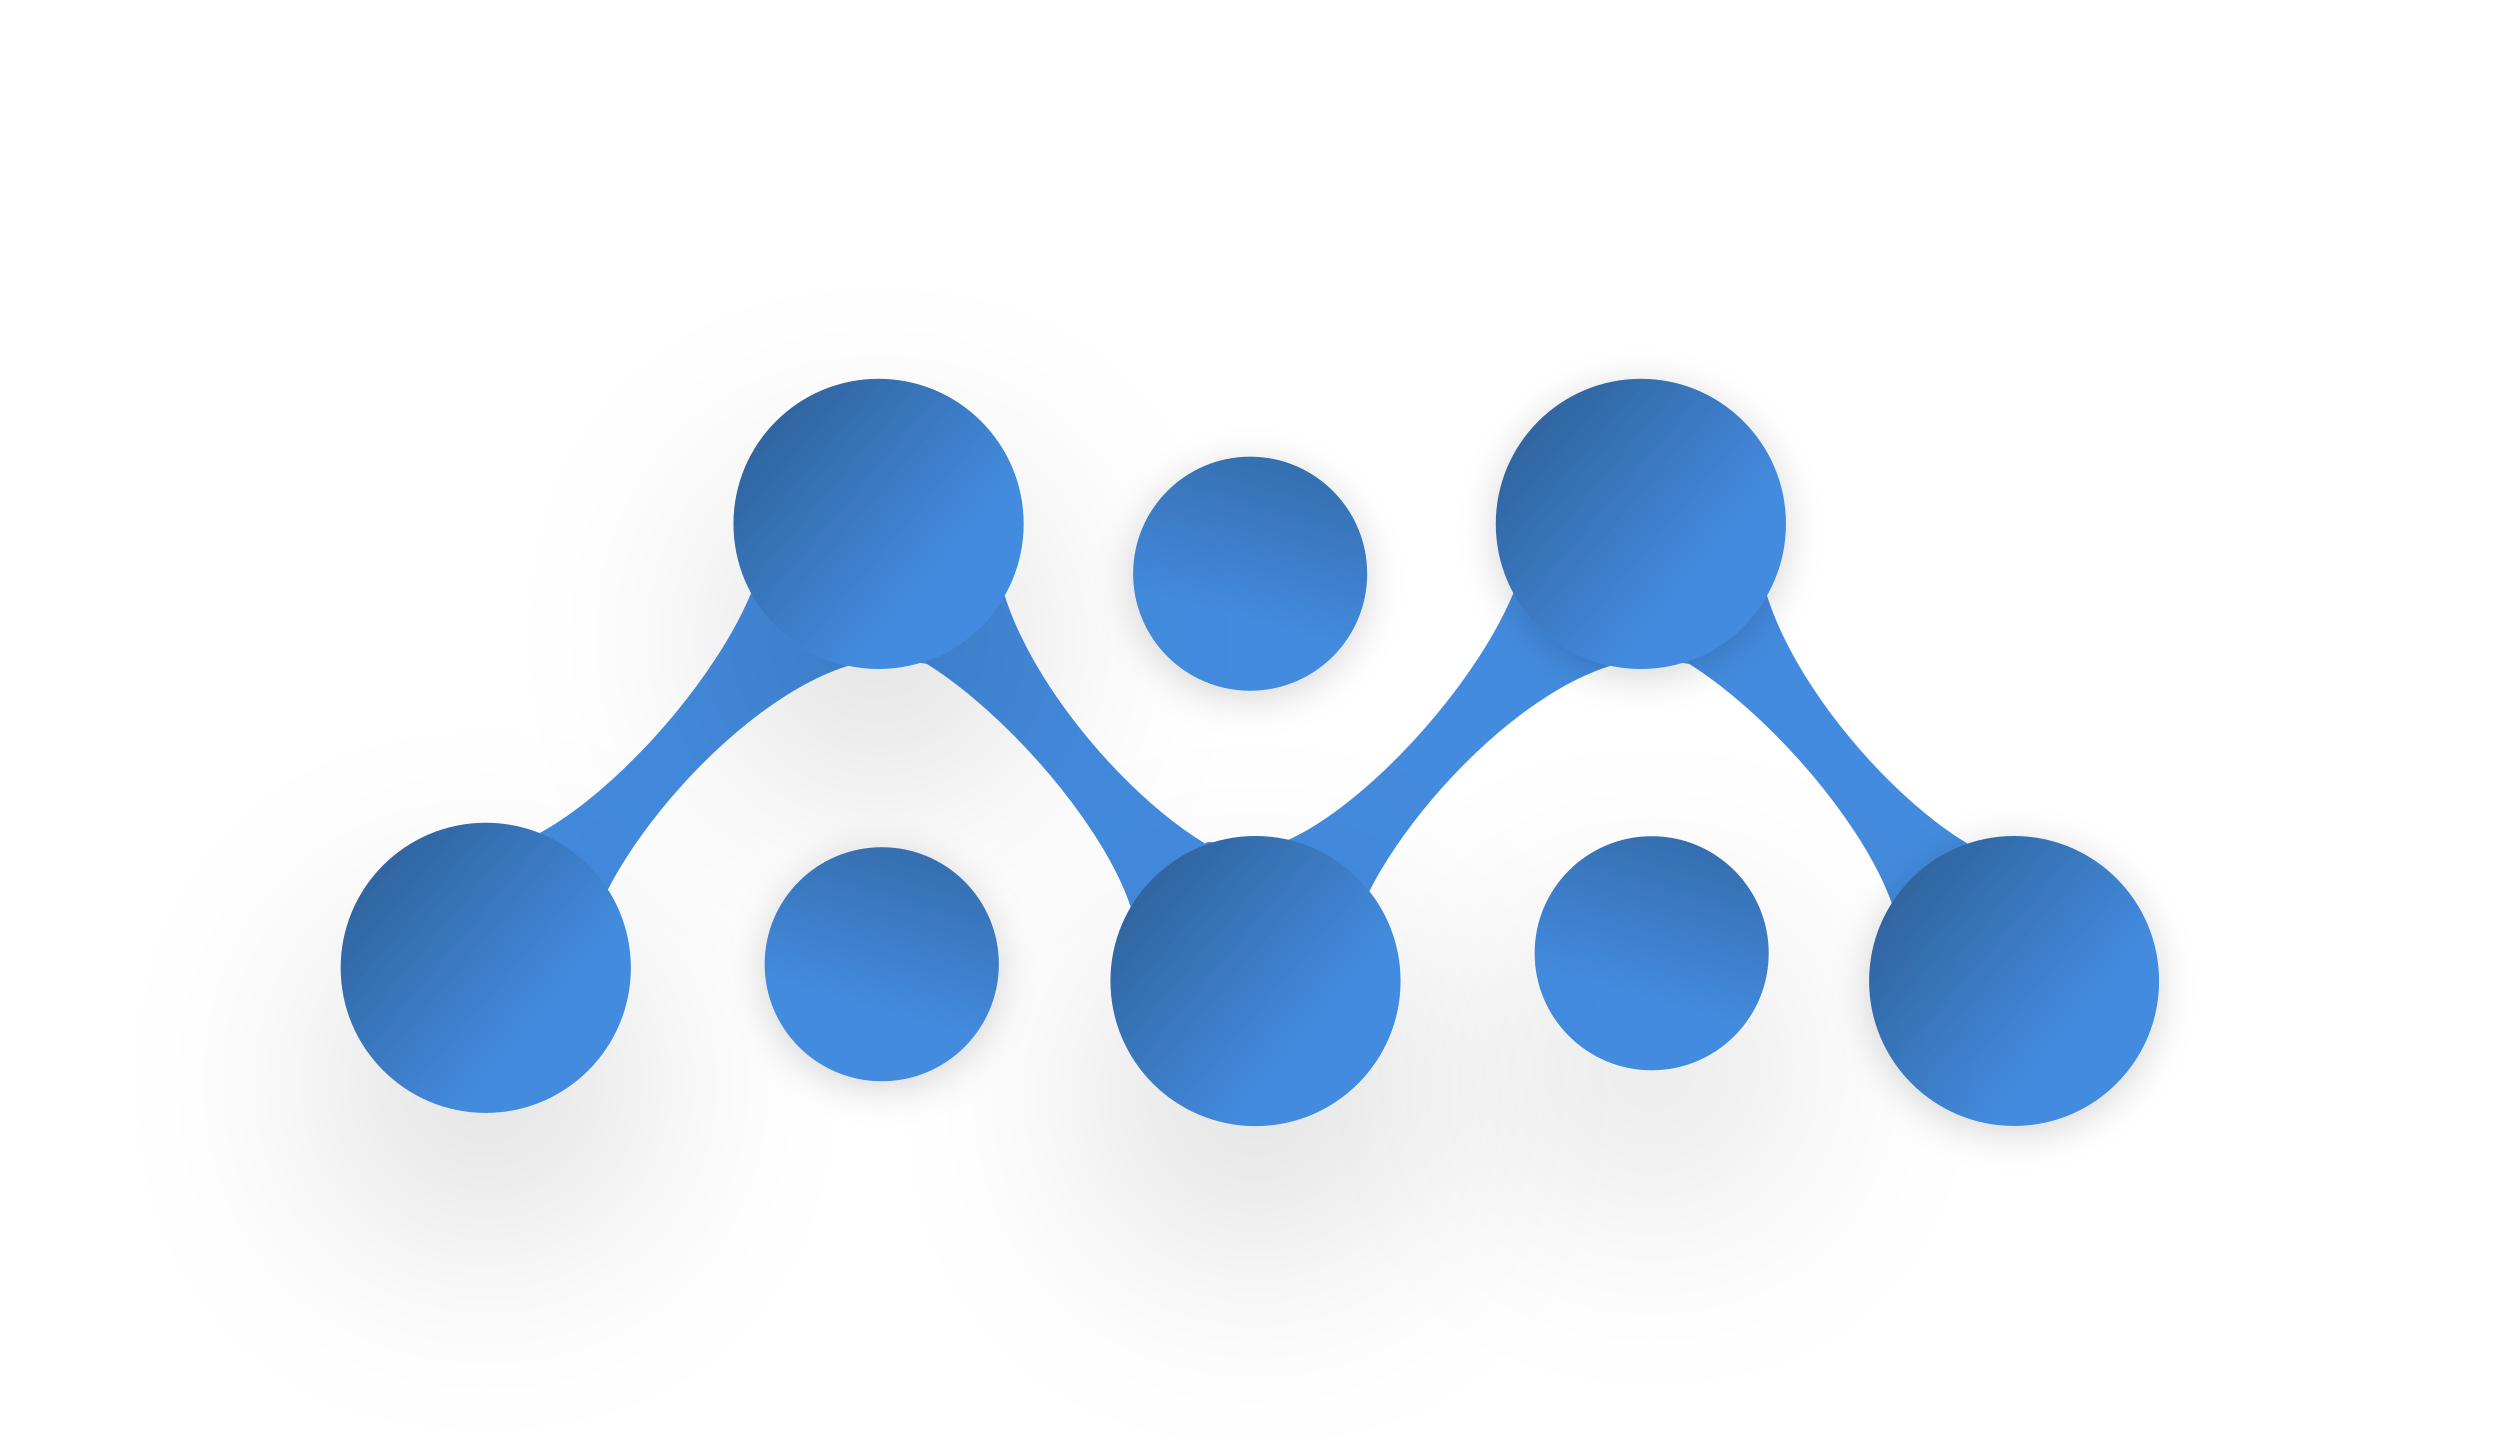
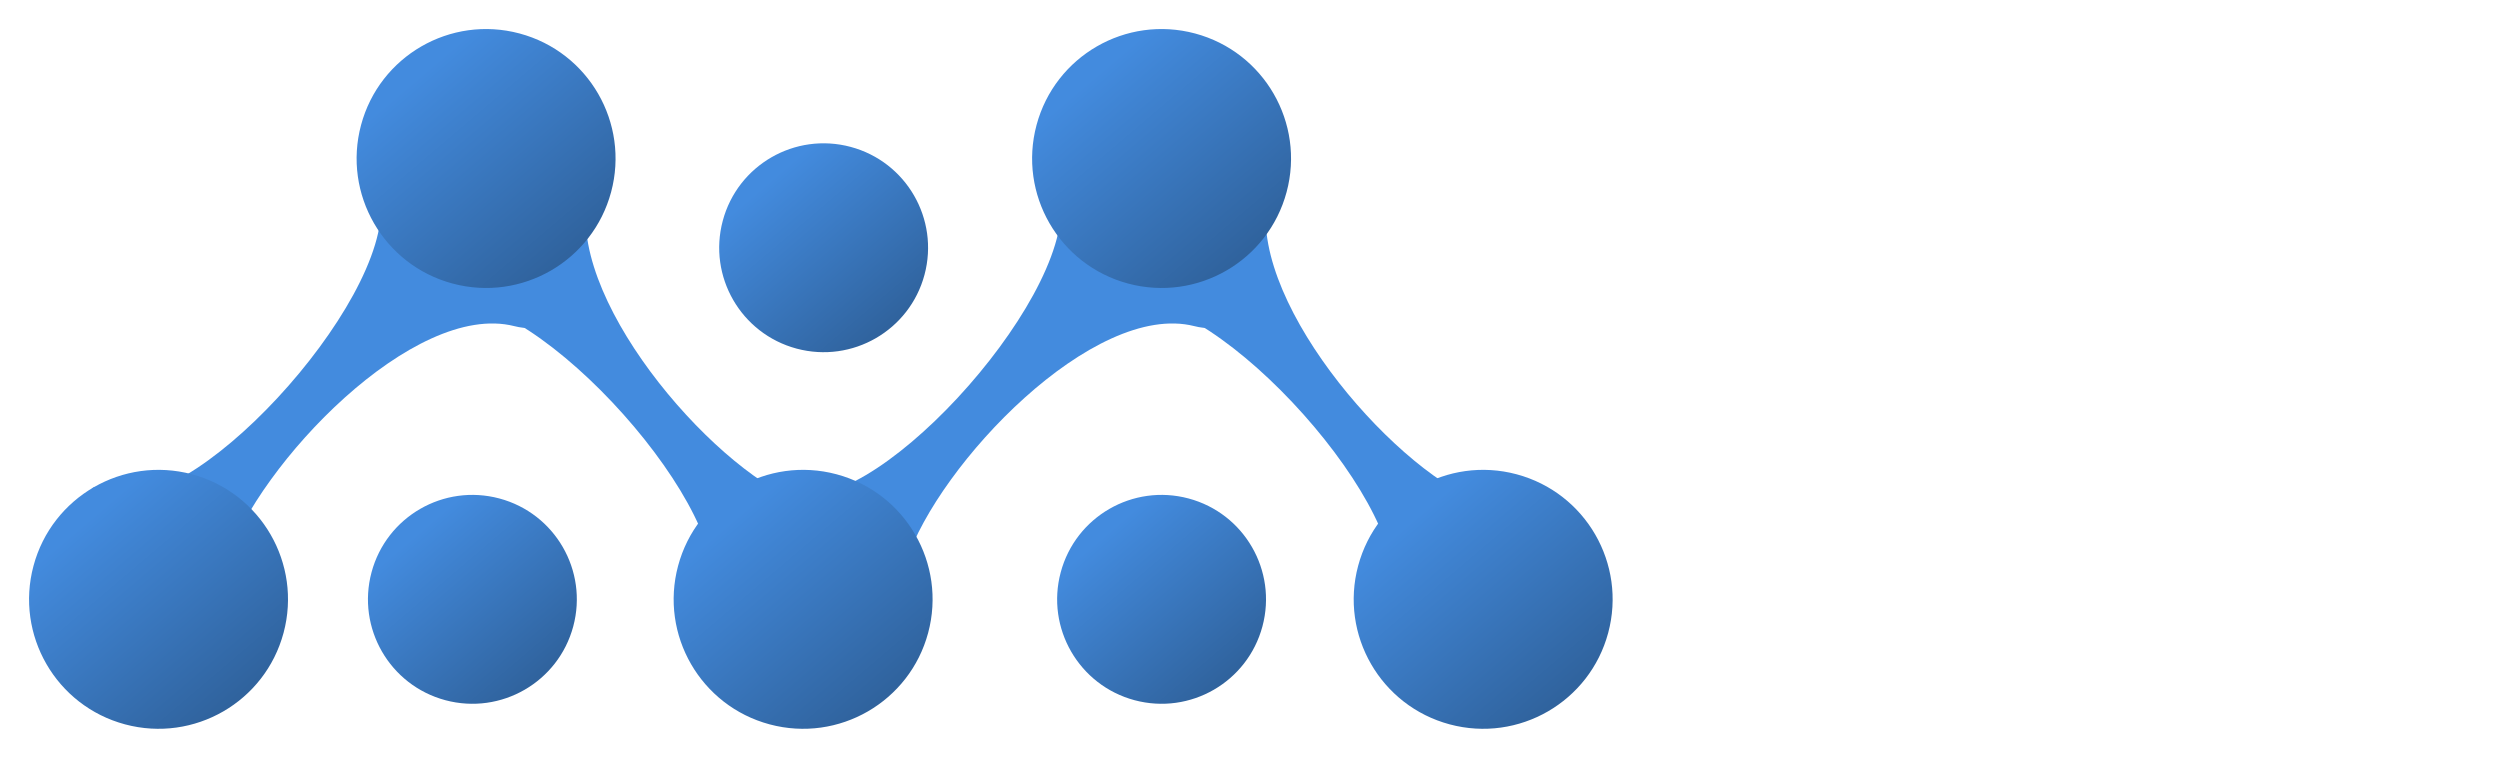
- <svg xmlns="http://www.w3.org/2000/svg" xmlns:xlink="http://www.w3.org/1999/xlink" width="66" height="38" viewBox="0 -4 66 38">
+ <svg xmlns="http://www.w3.org/2000/svg" width="58.25" height="17.658" viewBox="0 0 58.25 17.658">
  <defs>
-     <linearGradient id="linear-gradient" x1="0.637" y1="0.271" x2="-0.25" y2="1.321" gradientUnits="objectBoundingBox">
+     <linearGradient id="linear-gradient" x1="0.5" x2="-0.379" y2="1.277" gradientUnits="objectBoundingBox">
      <stop offset="0" stop-color="#438bde" />
      <stop offset="1" stop-color="#22466f" />
    </linearGradient>
-     <filter id="Caminho_1366" x="47.844" y="16.774" width="10.656" height="10.66" filterUnits="userSpaceOnUse">
-       <feOffset dy="0.2" input="SourceAlpha" />
-       <feGaussianBlur stdDeviation="0.5" result="blur" />
-       <feFlood flood-opacity="0.161" />
-       <feComposite operator="in" in2="blur" />
-       <feComposite in="SourceGraphic" />
-     </filter>
-     <filter id="Caminho_1325" x="37.99" y="4.7" width="10.662" height="10.662" filterUnits="userSpaceOnUse">
-       <feOffset dy="0.2" input="SourceAlpha" />
-       <feGaussianBlur stdDeviation="0.5" result="blur-2" />
-       <feFlood flood-opacity="0.161" />
-       <feComposite operator="in" in2="blur-2" />
-       <feComposite in="SourceGraphic" />
-     </filter>
-     <linearGradient id="linear-gradient-3" x1="0.733" y1="0.402" x2="-0.856" y2="-0.059" xlink:href="#linear-gradient" />
-     <filter id="Elipse_142" x="31.509" y="12.078" width="24.18" height="24.18" filterUnits="userSpaceOnUse">
-       <feOffset dy="3" input="SourceAlpha" />
-       <feGaussianBlur stdDeviation="3" result="blur-3" />
-       <feFlood flood-opacity="0.161" />
-       <feComposite operator="in" in2="blur-3" />
-       <feComposite in="SourceGraphic" />
-     </filter>
-     <filter id="Caminho_1367" x="28.412" y="6.761" width="9.18" height="9.184" filterUnits="userSpaceOnUse">
-       <feOffset dy="0.2" input="SourceAlpha" />
-       <feGaussianBlur stdDeviation="0.5" result="blur-4" />
-       <feFlood flood-opacity="0.161" />
-       <feComposite operator="in" in2="blur-4" />
-       <feComposite in="SourceGraphic" />
-     </filter>
-     <filter id="Caminho_1325-2" x="10.366" y="0" width="25.662" height="25.662" filterUnits="userSpaceOnUse">
-       <feOffset dy="3" input="SourceAlpha" />
-       <feGaussianBlur stdDeviation="3" result="blur-5" />
-       <feFlood flood-opacity="0.161" />
-       <feComposite operator="in" in2="blur-5" />
-       <feComposite in="SourceGraphic" />
-     </filter>
-     <filter id="Caminho_1326" x="0" y="11.718" width="25.662" height="25.662" filterUnits="userSpaceOnUse">
-       <feOffset dy="3" input="SourceAlpha" />
-       <feGaussianBlur stdDeviation="3" result="blur-6" />
-       <feFlood flood-opacity="0.161" />
-       <feComposite operator="in" in2="blur-6" />
-       <feComposite in="SourceGraphic" />
-     </filter>
-     <filter id="Elipse_142-2" x="20.315" y="12.074" width="25.66" height="25.66" filterUnits="userSpaceOnUse">
-       <feOffset dy="3" input="SourceAlpha" />
-       <feGaussianBlur stdDeviation="3" result="blur-7" />
-       <feFlood flood-opacity="0.161" />
-       <feComposite operator="in" in2="blur-7" />
-       <feComposite in="SourceGraphic" />
-     </filter>
-     <filter id="Elipse_142-3" x="18.69" y="17.068" width="9.184" height="9.18" filterUnits="userSpaceOnUse">
-       <feOffset dy="0.2" input="SourceAlpha" />
-       <feGaussianBlur stdDeviation="0.5" result="blur-8" />
-       <feFlood flood-opacity="0.161" />
-       <feComposite operator="in" in2="blur-8" />
-       <feComposite in="SourceGraphic" />
-     </filter>
  </defs>
-   <g id="Grupo_1344" data-name="Grupo 1344" transform="translate(1454 567.436)">
-     <g id="Grupo_1336" data-name="Grupo 1336" transform="translate(-1437.876 -571.436)">
-       <g id="Grupo_1326" data-name="Grupo 1326" transform="translate(13 29.436) rotate(-90)">
-         <g id="Grupo_1304" data-name="Grupo 1304" transform="translate(19.436 27.876) rotate(180)">
-           <g id="Grupo_1302" data-name="Grupo 1302" transform="translate(0 0)">
-             <path id="Caminho_1321" data-name="Caminho 1321" d="M1.935,1.725C.669-1.027,8.19.159,5.855.908s-2.282,9.711,0,11.718-8.092,1.479-5.408,0S3.2,4.478,1.935,1.725Z" transform="matrix(0.643, 0.766, -0.766, 0.643, 12.623, 1.958)" fill="#438bde" />
-             <path id="Caminho_1322" data-name="Caminho 1322" d="M1.935,1.725C.669-1.027,8.19.159,5.855.908s-2.282,9.711,0,11.718-8.092,1.479-5.408,0S3.2,4.478,1.935,1.725Z" transform="translate(17.01 20.995) rotate(133)" fill="#438bde" />
-             <g transform="matrix(0, -1, 1, 0, -6, 57)" filter="url(#Caminho_1366)">
-               <path id="Caminho_1366-2" data-name="Caminho 1366" d="M3.83,0A3.828,3.828,0,1,1,0,3.828,3.829,3.829,0,0,1,3.83,0Z" transform="translate(57 18.07) rotate(90)" fill="url(#linear-gradient)" />
-             </g>
-             <g transform="matrix(0, -1, 1, 0, -6, 57)" filter="url(#Caminho_1325)">
-               <path id="Caminho_1325-3" data-name="Caminho 1325" d="M3.831,0A3.831,3.831,0,1,1,0,3.831,3.831,3.831,0,0,1,3.831,0Z" transform="translate(47.15 6) rotate(90)" fill="url(#linear-gradient)" />
-             </g>
-           </g>
-         </g>
-         <g id="Grupo_1342" data-name="Grupo 1342">
-           <g transform="matrix(0, 1, -1, 0, 25.44, -29.12)" filter="url(#Elipse_142)">
-             <ellipse id="Elipse_142-4" data-name="Elipse 142" cx="3.09" cy="3.09" rx="3.09" ry="3.09" transform="translate(46.69 18.08) rotate(90)" fill="url(#linear-gradient-3)" />
-           </g>
-         </g>
-         <g transform="matrix(0, 1, -1, 0, 25.44, -29.12)" filter="url(#Caminho_1367)">
-           <path id="Caminho_1367-2" data-name="Caminho 1367" d="M3.092,0A3.09,3.09,0,1,1,0,3.09,3.091,3.091,0,0,1,3.092,0Z" transform="translate(36.09 8.06) rotate(90)" fill="url(#linear-gradient-3)" />
-         </g>
-       </g>
+   <g id="Grupo_1342" data-name="Grupo 1342" transform="translate(1445.053 563.614)">
+     <path id="Caminho_1321" data-name="Caminho 1321" d="M1.524,1.359C.527-.809,6.449.125,4.61.715s-1.8,7.646,0,9.226-6.372,1.164-4.258,0S2.521,3.526,1.524,1.359Z" transform="matrix(-0.766, 0.643, -0.643, -0.766, -1408.759, -551.96)" fill="#438bde" />
+     <path id="Caminho_1322" data-name="Caminho 1322" d="M1.524,1.359C.527-.809,6.449.125,4.61.715s-1.8,7.646,0,9.226-6.372,1.164-4.258,0S2.521,3.526,1.524,1.359Z" transform="translate(-1423.748 -548.505) rotate(-137)" fill="#438bde" />
+     <path id="Caminho_1321-2" data-name="Caminho 1321" d="M1.524,1.359C.527-.809,6.449.125,4.61.715s-1.8,7.646,0,9.226-6.372,1.164-4.258,0S2.521,3.526,1.524,1.359Z" transform="matrix(-0.766, 0.643, -0.643, -0.766, -1424.604, -551.96)" fill="#438bde" />
+     <path id="Caminho_1322-2" data-name="Caminho 1322" d="M1.524,1.359C.527-.809,6.449.125,4.61.715s-1.8,7.646,0,9.226-6.372,1.164-4.258,0S2.521,3.526,1.524,1.359Z" transform="translate(-1439.593 -548.505) rotate(-137)" fill="#438bde" />
+     <g id="ellipse-svgrepo-com" transform="translate(-1414.189 -547.517) rotate(-75)">
+       <circle id="Elipse_148" data-name="Elipse 148" cx="3.016" cy="3.016" r="3.016" transform="translate(0 0)" fill="url(#linear-gradient)" />
    </g>
-     <g id="Grupo_1343" data-name="Grupo 1343" transform="translate(-1445 -542) rotate(-90)">
-       <g id="Grupo_1304-2" data-name="Grupo 1304" transform="translate(19.436 27.975) rotate(180)">
-         <g id="Grupo_1302-2" data-name="Grupo 1302" transform="translate(0 0)">
-           <path id="Caminho_1321-2" data-name="Caminho 1321" d="M1.935,1.725C.669-1.027,8.19.159,5.855.908s-2.282,9.711,0,11.718-8.092,1.479-5.408,0S3.2,4.478,1.935,1.725Z" transform="matrix(0.643, 0.766, -0.766, 0.643, 12.623, 2.057)" fill="#438bde" />
-           <path id="Caminho_1322-2" data-name="Caminho 1322" d="M1.935,1.725C.669-1.027,8.19.159,5.855.908s-2.282,9.711,0,11.718-8.092,1.479-5.408,0S3.2,4.478,1.935,1.725Z" transform="translate(17.01 21.094) rotate(133)" fill="#438bde" />
-           <g transform="matrix(0, -1, 1, 0, -6, 36.98)" filter="url(#Caminho_1325-2)">
-             <path id="Caminho_1325-4" data-name="Caminho 1325" d="M3.831,0A3.831,3.831,0,1,1,0,3.831,3.831,3.831,0,0,1,3.831,0Z" transform="translate(27.03 6) rotate(90)" fill="url(#linear-gradient)" />
-           </g>
-           <g transform="matrix(0, -1, 1, 0, -6, 36.98)" filter="url(#Caminho_1326)">
-             <path id="Caminho_1326-2" data-name="Caminho 1326" d="M3.831,0A3.831,3.831,0,1,1,0,3.831,3.831,3.831,0,0,1,3.831,0Z" transform="translate(16.66 17.72) rotate(90)" fill="url(#linear-gradient)" />
-           </g>
-           <g transform="matrix(0, -1, 1, 0, -6, 36.98)" filter="url(#Elipse_142-2)">
-             <circle id="Elipse_142-5" data-name="Elipse 142" cx="3.83" cy="3.83" r="3.83" transform="translate(36.98 18.07) rotate(90)" fill="url(#linear-gradient)" />
-           </g>
-         </g>
-       </g>
-       <g transform="matrix(0, 1, -1, 0, 25.44, -9)" filter="url(#Elipse_142-3)">
-         <ellipse id="Elipse_142-6" data-name="Elipse 142" cx="3.09" cy="3.092" rx="3.09" ry="3.092" transform="translate(26.37 18.37) rotate(90)" fill="url(#linear-gradient-3)" />
-       </g>
+     <g id="ellipse-svgrepo-com-2" data-name="ellipse-svgrepo-com" transform="translate(-1430.034 -547.517) rotate(-75)">
+       <circle id="Elipse_148-2" data-name="Elipse 148" cx="3.016" cy="3.016" r="3.016" transform="translate(0 0)" fill="url(#linear-gradient)" />
+     </g>
+     <g id="ellipse-svgrepo-com-3" data-name="ellipse-svgrepo-com" transform="translate(-1445.053 -547.517) rotate(-75)">
+       <circle id="Elipse_148-3" data-name="Elipse 148" cx="3.016" cy="3.016" r="3.016" transform="translate(0 0)" fill="url(#linear-gradient)" />
+     </g>
+     <g id="ellipse-svgrepo-com-4" data-name="ellipse-svgrepo-com" transform="translate(-1437.421 -557.788) rotate(-75)">
+       <circle id="Elipse_148-4" data-name="Elipse 148" cx="3.016" cy="3.016" r="3.016" transform="translate(0 0)" fill="url(#linear-gradient)" />
+     </g>
+     <g id="ellipse-svgrepo-com-5" data-name="ellipse-svgrepo-com" transform="translate(-1421.682 -557.788) rotate(-75)">
+       <circle id="Elipse_148-5" data-name="Elipse 148" cx="3.016" cy="3.016" r="3.016" transform="translate(0 0)" fill="url(#linear-gradient)" />
+     </g>
+     <g id="ellipse-svgrepo-com-6" data-name="ellipse-svgrepo-com" transform="translate(-1420.968 -547.929) rotate(-75)">
+       <circle id="Elipse_148-6" data-name="Elipse 148" cx="2.433" cy="2.433" r="2.433" transform="translate(0 0)" fill="url(#linear-gradient)" />
+     </g>
+     <g id="ellipse-svgrepo-com-7" data-name="ellipse-svgrepo-com" transform="translate(-1437.026 -547.929) rotate(-75)">
+       <circle id="Elipse_148-7" data-name="Elipse 148" cx="2.433" cy="2.433" r="2.433" transform="translate(0 0)" fill="url(#linear-gradient)" />
+     </g>
+     <g id="ellipse-svgrepo-com-8" data-name="ellipse-svgrepo-com" transform="translate(-1428.842 -556.121) rotate(-75)">
+       <circle id="Elipse_148-8" data-name="Elipse 148" cx="2.433" cy="2.433" r="2.433" transform="translate(0 0)" fill="url(#linear-gradient)" />
    </g>
  </g>
</svg>
